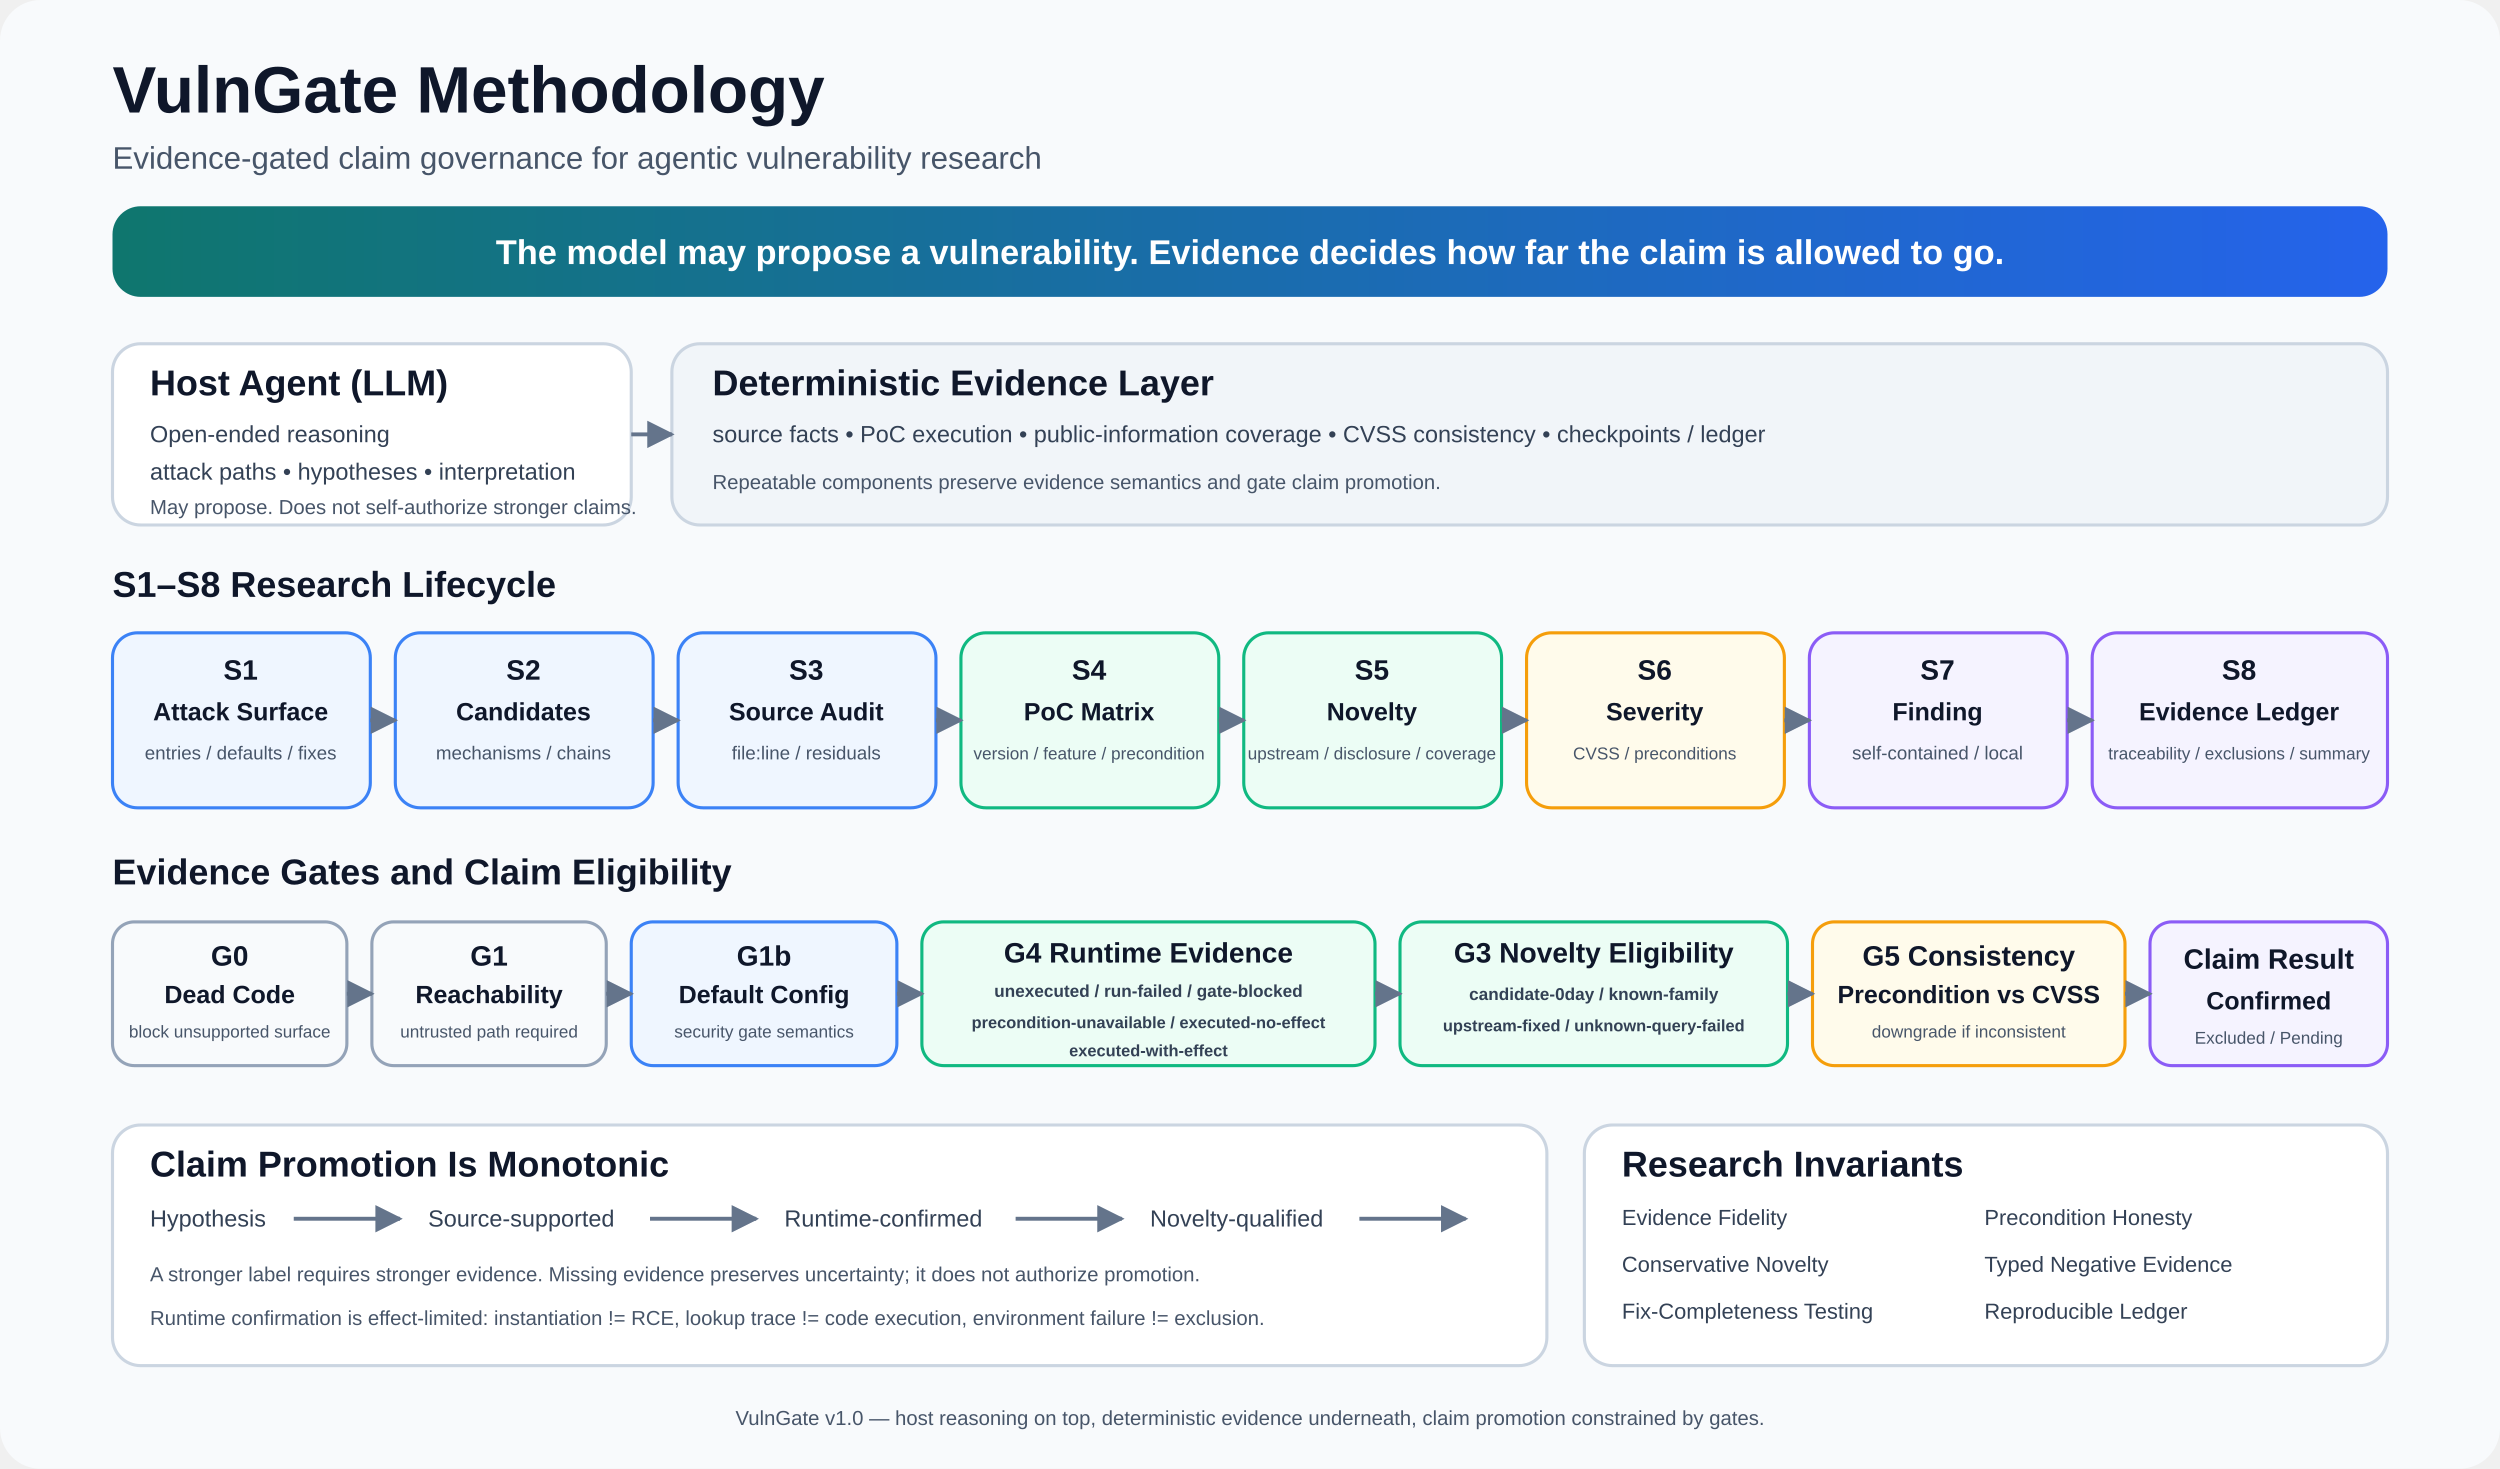
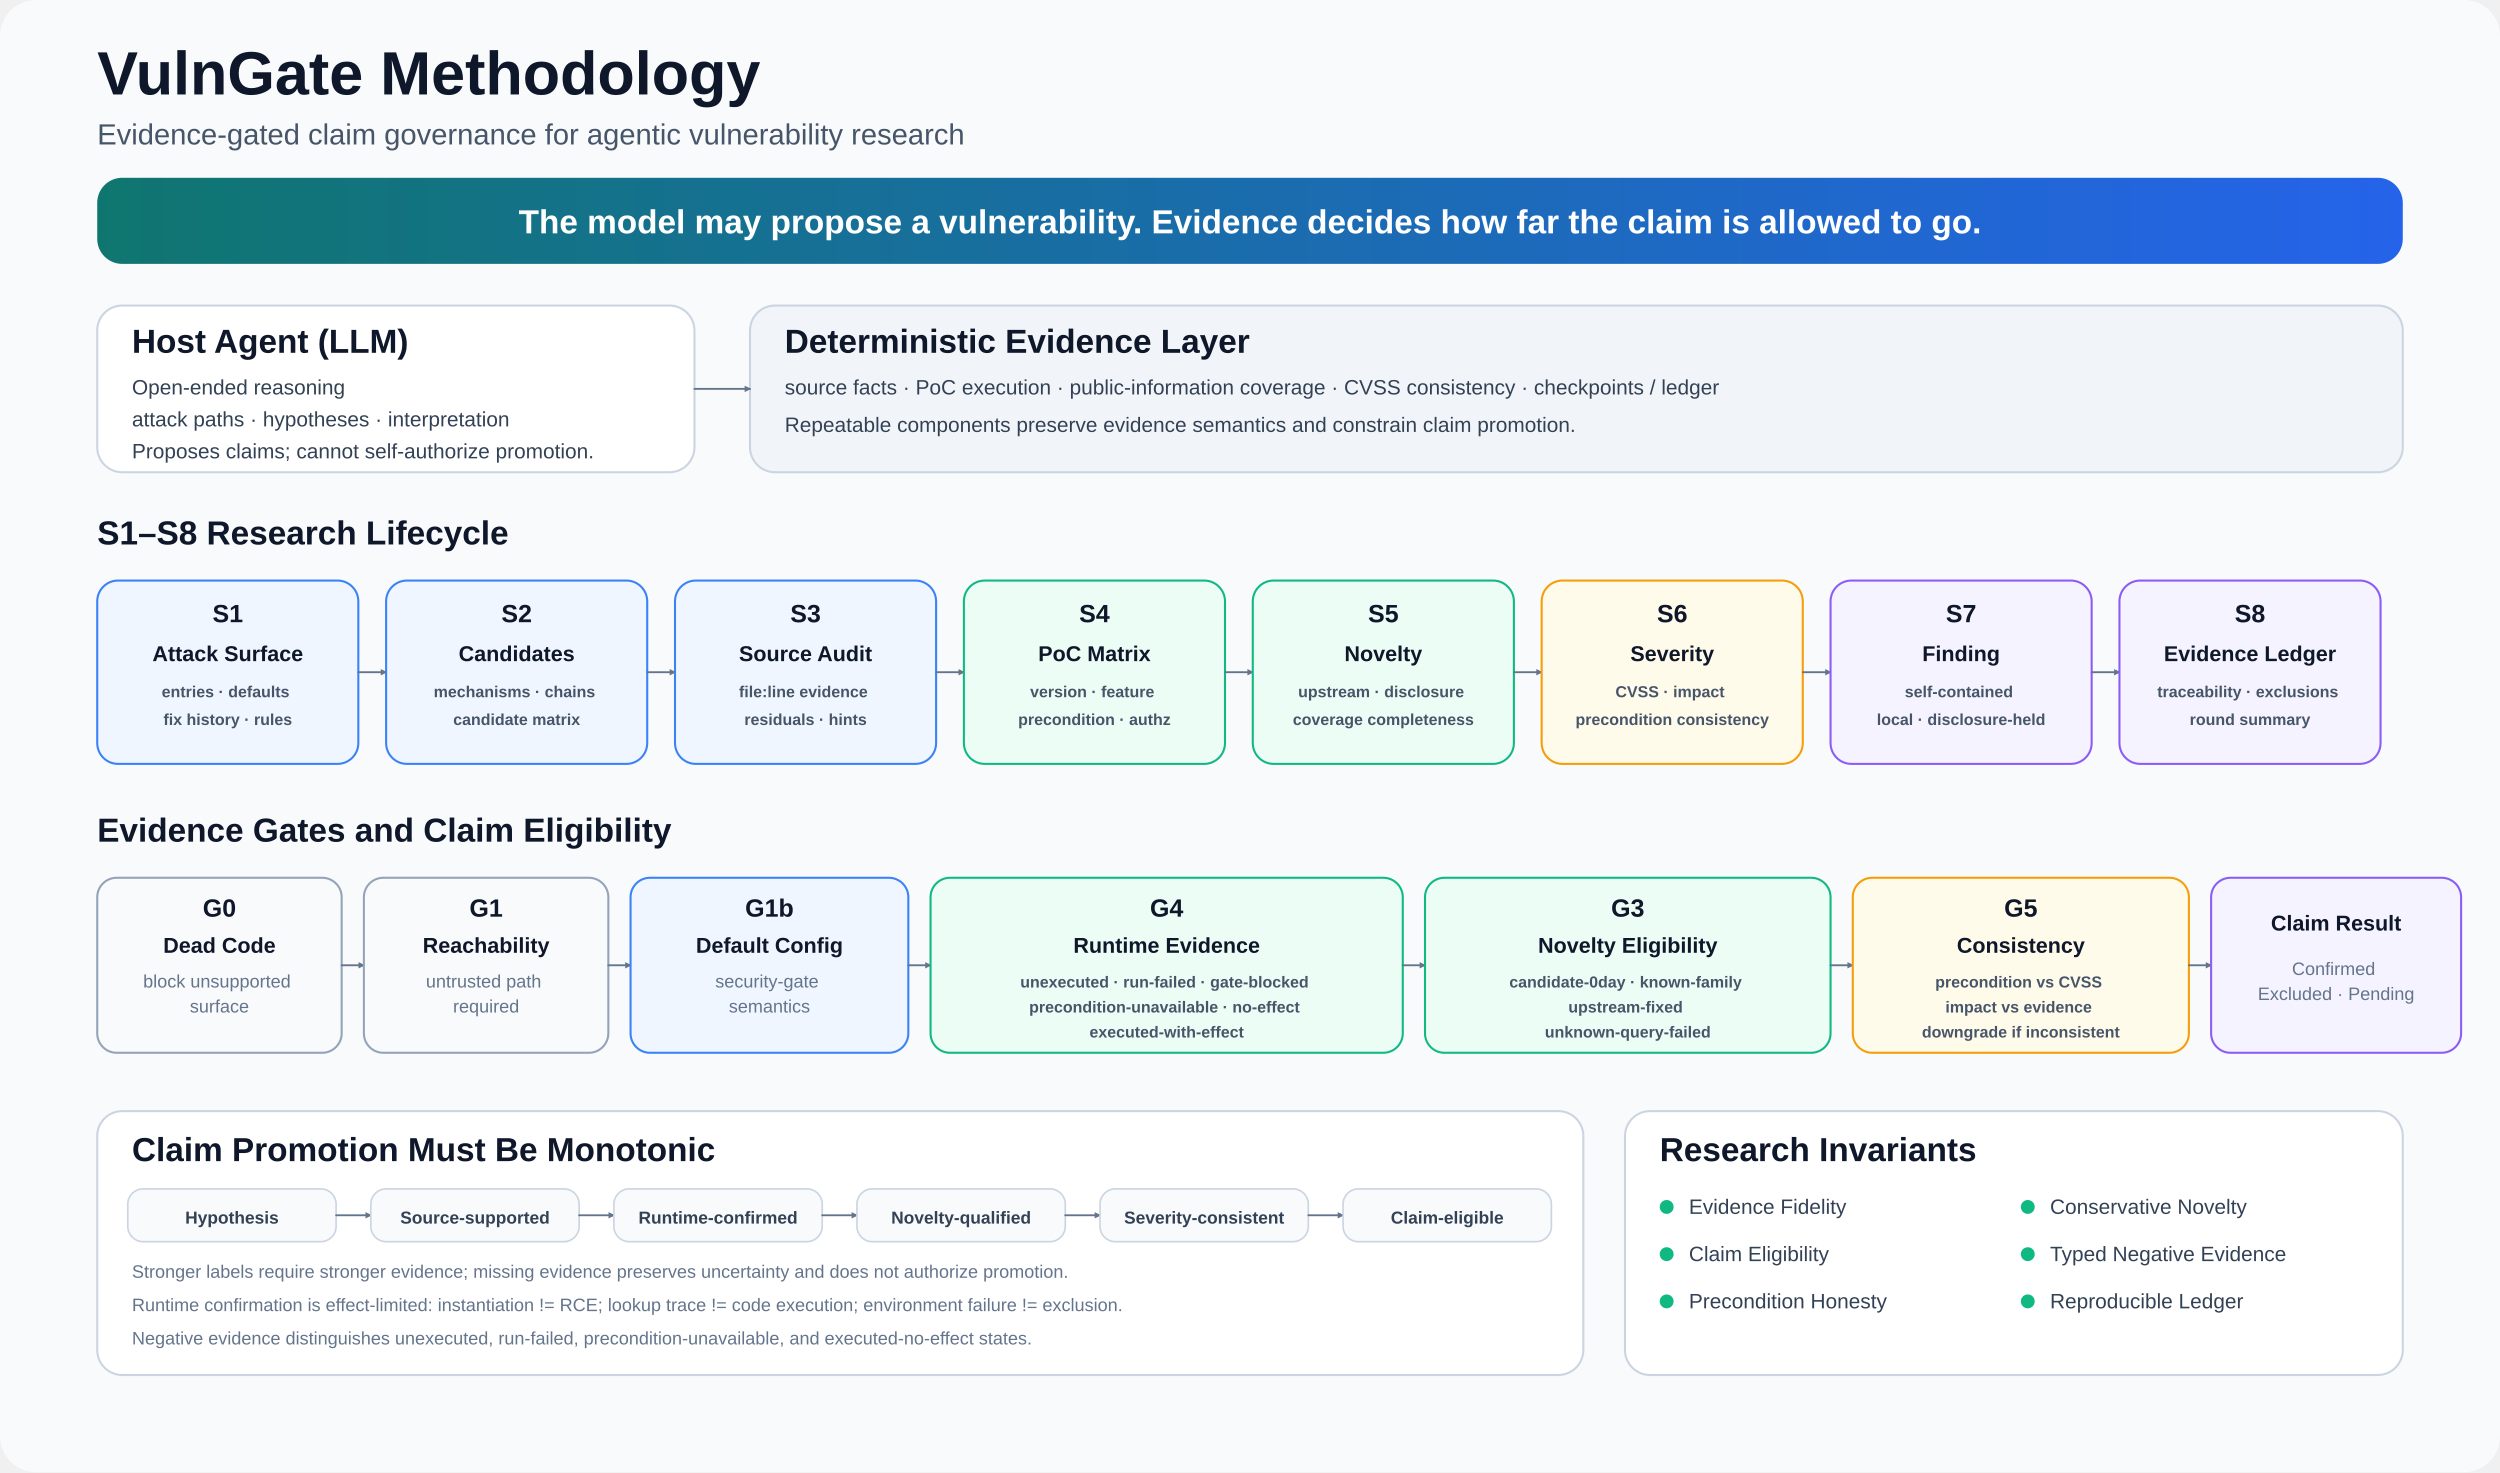
- <svg xmlns="http://www.w3.org/2000/svg" width="1600" height="940" viewBox="0 0 1600 940">
+ <svg xmlns="http://www.w3.org/2000/svg" width="1800" height="1060" viewBox="0 0 1800 1060">
  <defs>
    <style>
-       .bg{fill:#f8fafc}.panel{fill:#ffffff;stroke:#cbd5e1;stroke-width:2}.panel2{fill:#f1f5f9;stroke:#cbd5e1;stroke-width:2}
-       .title{font:700 42px -apple-system,BlinkMacSystemFont,'Segoe UI',Arial,sans-serif;fill:#0f172a}
-       .sub{font:500 20px -apple-system,BlinkMacSystemFont,'Segoe UI',Arial,sans-serif;fill:#475569}
-       .h2{font:700 23px -apple-system,BlinkMacSystemFont,'Segoe UI',Arial,sans-serif;fill:#0f172a}
-       .h3{font:700 18px -apple-system,BlinkMacSystemFont,'Segoe UI',Arial,sans-serif;fill:#0f172a}
-       .body{font:500 15px -apple-system,BlinkMacSystemFont,'Segoe UI',Arial,sans-serif;fill:#334155}
-       .small{font:500 13px -apple-system,BlinkMacSystemFont,'Segoe UI',Arial,sans-serif;fill:#475569}
-       .mono{font:600 13px ui-monospace,SFMono-Regular,Menlo,Consolas,monospace;fill:#334155}
-       .green{fill:#ecfdf5;stroke:#10b981}.blue{fill:#eff6ff;stroke:#3b82f6}.amber{fill:#fffbeb;stroke:#f59e0b}.violet{fill:#f5f3ff;stroke:#8b5cf6}.red{fill:#fef2f2;stroke:#ef4444}.slate{fill:#f8fafc;stroke:#94a3b8}
-       .stage{stroke-width:2}.gate{stroke-width:2}.arrow{stroke:#64748b;stroke-width:2.5;fill:none;marker-end:url(#arrow)}
-       .dash{stroke:#94a3b8;stroke-width:2;stroke-dasharray:8 6;fill:none;marker-end:url(#arrow)}
-       .claim{font:700 16px -apple-system,BlinkMacSystemFont,'Segoe UI',Arial,sans-serif;fill:#0f172a}
-     </style>
-     <marker id="arrow" viewBox="0 0 10 10" refX="9" refY="5" markerWidth="7" markerHeight="7" orient="auto-start-reverse">
+ .bg{fill:#f8fafc}
+ .title{font:700 44px -apple-system,BlinkMacSystemFont,'Segoe UI',Arial,sans-serif;fill:#0f172a}
+ .sub{font:500 21px -apple-system,BlinkMacSystemFont,'Segoe UI',Arial,sans-serif;fill:#475569}
+ .h2{font:700 24px -apple-system,BlinkMacSystemFont,'Segoe UI',Arial,sans-serif;fill:#0f172a}
+ .h3{font:700 18px -apple-system,BlinkMacSystemFont,'Segoe UI',Arial,sans-serif;fill:#0f172a}
+ .body{font:500 15px -apple-system,BlinkMacSystemFont,'Segoe UI',Arial,sans-serif;fill:#334155}
+ .small{font:500 13px -apple-system,BlinkMacSystemFont,'Segoe UI',Arial,sans-serif;fill:#64748b}
+ .tiny{font:600 11.5px -apple-system,BlinkMacSystemFont,'Segoe UI',Arial,sans-serif;fill:#475569}
+ .claim{font:700 15.5px -apple-system,BlinkMacSystemFont,'Segoe UI',Arial,sans-serif;fill:#0f172a}
+ .pill{font:600 12.5px -apple-system,BlinkMacSystemFont,'Segoe UI',Arial,sans-serif;fill:#334155}
+ .arrow{stroke:#64748b;stroke-width:1.35;fill:none;marker-end:url(#arrowhead);stroke-linecap:round}
+ </style>
+     <marker id="arrowhead" viewBox="0 0 10 10" refX="8.4" refY="5" markerWidth="3.4" markerHeight="3.4" orient="auto">
      <path d="M0 0 L10 5 L0 10 z" fill="#64748b" />
    </marker>
    <linearGradient id="brand" x1="0" x2="1">
      <stop offset="0" stop-color="#0f766e" />
      <stop offset="1" stop-color="#2563eb" />
    </linearGradient>
  </defs>
-   <rect class="bg" width="1600" height="940" rx="26" />
-   <text x="72" y="72" class="title">VulnGate Methodology</text>
-   <text x="72" y="108" class="sub">Evidence-gated claim governance for agentic vulnerability research</text>
-   <rect x="72" y="132" width="1456" height="58" rx="18" fill="url(#brand)" />
-   <text x="800" y="169" text-anchor="middle" font-family="-apple-system,BlinkMacSystemFont,'Segoe UI',Arial,sans-serif" font-size="22" font-weight="700" fill="#ffffff">The model may propose a vulnerability. Evidence decides how far the claim is allowed to go.</text>
-   <rect x="72" y="220" width="332" height="116" rx="18" class="panel" />
-   <text x="96" y="253" class="h2">Host Agent (LLM)</text>
-   <text x="96" y="283" class="body">Open-ended reasoning</text>
-   <text x="96" y="307" class="body">attack paths • hypotheses • interpretation</text>
-   <text x="96" y="329" class="small">May propose. Does not self-authorize stronger claims.</text>
-   <rect x="430" y="220" width="1098" height="116" rx="18" class="panel2" />
-   <text x="456" y="253" class="h2">Deterministic Evidence Layer</text>
-   <text x="456" y="283" class="body">source facts • PoC execution • public-information coverage • CVSS consistency • checkpoints / ledger</text>
-   <text x="456" y="313" class="small">Repeatable components preserve evidence semantics and gate claim promotion.</text>
-   <path d="M404 278 L430 278" class="arrow" />
-   <text x="72" y="382" class="h2">S1–S8 Research Lifecycle</text>
-   <g>
-     <rect x="72" y="405" width="165" height="112" rx="16" class="stage blue" />
-     <text x="154" y="435" text-anchor="middle" class="h3">S1</text>
-     <text x="154" y="461" text-anchor="middle" class="claim">Attack Surface</text>
-     <text x="154" y="486" text-anchor="middle" font-family="Arial,sans-serif" font-size="12" font-weight="500" fill="#475569">entries / defaults / fixes</text>
-     <rect x="253" y="405" width="165" height="112" rx="16" class="stage blue" />
-     <text x="335" y="435" text-anchor="middle" class="h3">S2</text>
-     <text x="335" y="461" text-anchor="middle" class="claim">Candidates</text>
-     <text x="335" y="486" text-anchor="middle" font-family="Arial,sans-serif" font-size="12" font-weight="500" fill="#475569">mechanisms / chains</text>
-     <rect x="434" y="405" width="165" height="112" rx="16" class="stage blue" />
-     <text x="516" y="435" text-anchor="middle" class="h3">S3</text>
-     <text x="516" y="461" text-anchor="middle" class="claim">Source Audit</text>
-     <text x="516" y="486" text-anchor="middle" font-family="Arial,sans-serif" font-size="12" font-weight="500" fill="#475569">file:line / residuals</text>
-     <rect x="615" y="405" width="165" height="112" rx="16" class="stage green" />
-     <text x="697" y="435" text-anchor="middle" class="h3">S4</text>
-     <text x="697" y="461" text-anchor="middle" class="claim">PoC Matrix</text>
-     <text x="697" y="486" text-anchor="middle" font-family="Arial,sans-serif" font-size="11" font-weight="500" fill="#475569">version / feature / precondition</text>
-     <rect x="796" y="405" width="165" height="112" rx="16" class="stage green" />
-     <text x="878" y="435" text-anchor="middle" class="h3">S5</text>
-     <text x="878" y="461" text-anchor="middle" class="claim">Novelty</text>
-     <text x="878" y="486" text-anchor="middle" font-family="Arial,sans-serif" font-size="11" font-weight="500" fill="#475569">upstream / disclosure / coverage</text>
-     <rect x="977" y="405" width="165" height="112" rx="16" class="stage amber" />
-     <text x="1059" y="435" text-anchor="middle" class="h3">S6</text>
-     <text x="1059" y="461" text-anchor="middle" class="claim">Severity</text>
-     <text x="1059" y="486" text-anchor="middle" font-family="Arial,sans-serif" font-size="11" font-weight="500" fill="#475569">CVSS / preconditions</text>
-     <rect x="1158" y="405" width="165" height="112" rx="16" class="stage violet" />
-     <text x="1240" y="435" text-anchor="middle" class="h3">S7</text>
-     <text x="1240" y="461" text-anchor="middle" class="claim">Finding</text>
-     <text x="1240" y="486" text-anchor="middle" font-family="Arial,sans-serif" font-size="12" font-weight="500" fill="#475569">self-contained / local</text>
-     <rect x="1339" y="405" width="189" height="112" rx="16" class="stage violet" />
-     <text x="1433" y="435" text-anchor="middle" class="h3">S8</text>
-     <text x="1433" y="461" text-anchor="middle" class="claim">Evidence Ledger</text>
-     <text x="1433" y="486" text-anchor="middle" font-family="Arial,sans-serif" font-size="11" font-weight="500" fill="#475569">traceability / exclusions / summary</text>
-     <path d="M237 461 L253 461" class="arrow" />
-     <path d="M418 461 L434 461" class="arrow" />
-     <path d="M599 461 L615 461" class="arrow" />
-     <path d="M780 461 L796 461" class="arrow" />
-     <path d="M961 461 L977 461" class="arrow" />
-     <path d="M1142 461 L1158 461" class="arrow" />
-     <path d="M1323 461 L1339 461" class="arrow" />
-   </g>
-   <text x="72" y="566" class="h2">Evidence Gates and Claim Eligibility</text>
-   <g>
-     <rect x="72" y="590" width="150" height="92" rx="14" class="gate slate" />
-     <text x="147" y="618" text-anchor="middle" class="h3">G0</text>
-     <text x="147" y="642" text-anchor="middle" class="claim">Dead Code</text>
-     <text x="147" y="664" text-anchor="middle" font-family="Arial,sans-serif" font-size="11" font-weight="500" fill="#475569">block unsupported surface</text>
-     <rect x="238" y="590" width="150" height="92" rx="14" class="gate slate" />
-     <text x="313" y="618" text-anchor="middle" class="h3">G1</text>
-     <text x="313" y="642" text-anchor="middle" class="claim">Reachability</text>
-     <text x="313" y="664" text-anchor="middle" font-family="Arial,sans-serif" font-size="11" font-weight="500" fill="#475569">untrusted path required</text>
-     <rect x="404" y="590" width="170" height="92" rx="14" class="gate blue" />
-     <text x="489" y="618" text-anchor="middle" class="h3">G1b</text>
-     <text x="489" y="642" text-anchor="middle" class="claim">Default Config</text>
-     <text x="489" y="664" text-anchor="middle" font-family="Arial,sans-serif" font-size="11" font-weight="500" fill="#475569">security gate semantics</text>
-     <rect x="590" y="590" width="290" height="92" rx="14" class="gate green" />
-     <text x="735" y="616" text-anchor="middle" class="h3">G4 Runtime Evidence</text>
-     <text x="735" y="638" text-anchor="middle" font-family="Arial,sans-serif" font-size="11" font-weight="600" fill="#334155">unexecuted / run-failed / gate-blocked</text>
-     <text x="735" y="658" text-anchor="middle" font-family="Arial,sans-serif" font-size="10.5" font-weight="600" fill="#334155">precondition-unavailable / executed-no-effect</text>
-     <text x="735" y="676" text-anchor="middle" font-family="Arial,sans-serif" font-size="10.5" font-weight="600" fill="#334155">executed-with-effect</text>
-     <rect x="896" y="590" width="248" height="92" rx="14" class="gate green" />
-     <text x="1020" y="616" text-anchor="middle" class="h3">G3 Novelty Eligibility</text>
-     <text x="1020" y="640" text-anchor="middle" font-family="Arial,sans-serif" font-size="11" font-weight="600" fill="#334155">candidate-0day / known-family</text>
-     <text x="1020" y="660" text-anchor="middle" font-family="Arial,sans-serif" font-size="10.5" font-weight="600" fill="#334155">upstream-fixed / unknown-query-failed</text>
-     <rect x="1160" y="590" width="200" height="92" rx="14" class="gate amber" />
-     <text x="1260" y="618" text-anchor="middle" class="h3">G5 Consistency</text>
-     <text x="1260" y="642" text-anchor="middle" class="claim">Precondition vs CVSS</text>
-     <text x="1260" y="664" text-anchor="middle" font-family="Arial,sans-serif" font-size="11" font-weight="500" fill="#475569">downgrade if inconsistent</text>
-     <rect x="1376" y="590" width="152" height="92" rx="14" class="gate violet" />
-     <text x="1452" y="620" text-anchor="middle" class="h3">Claim Result</text>
-     <text x="1452" y="646" text-anchor="middle" class="claim">Confirmed</text>
-     <text x="1452" y="668" text-anchor="middle" font-family="Arial,sans-serif" font-size="11" font-weight="500" fill="#475569">Excluded / Pending</text>
-     <path d="M222 636 L238 636" class="arrow" />
-     <path d="M388 636 L404 636" class="arrow" />
-     <path d="M574 636 L590 636" class="arrow" />
-     <path d="M880 636 L896 636" class="arrow" />
-     <path d="M1144 636 L1160 636" class="arrow" />
-     <path d="M1360 636 L1376 636" class="arrow" />
-   </g>
-   <rect x="72" y="720" width="918" height="154" rx="18" class="panel" />
-   <text x="96" y="753" class="h2">Claim Promotion Is Monotonic</text>
-   <text x="96" y="785" class="body">Hypothesis</text>
-   <path d="M188 780 L256 780" class="arrow" />
-   <text x="274" y="785" class="body">Source-supported</text>
-   <path d="M416 780 L484 780" class="arrow" />
-   <text x="502" y="785" class="body">Runtime-confirmed</text>
-   <path d="M650 780 L718 780" class="arrow" />
-   <text x="736" y="785" class="body">Novelty-qualified</text>
-   <path d="M870 780 L938 780" class="arrow" />
-   <text x="96" y="820" class="small">A stronger label requires stronger evidence. Missing evidence preserves uncertainty; it does not authorize promotion.</text>
-   <text x="96" y="848" class="small">Runtime confirmation is effect-limited: instantiation != RCE, lookup trace != code execution, environment failure != exclusion.</text>
-   <rect x="1014" y="720" width="514" height="154" rx="18" class="panel" />
-   <text x="1038" y="753" class="h2">Research Invariants</text>
-   <text x="1038" y="784" font-family="Arial,sans-serif" font-size="14" font-weight="500" fill="#334155">Evidence Fidelity</text>
-   <text x="1270" y="784" font-family="Arial,sans-serif" font-size="14" font-weight="500" fill="#334155">Precondition Honesty</text>
-   <text x="1038" y="814" font-family="Arial,sans-serif" font-size="14" font-weight="500" fill="#334155">Conservative Novelty</text>
-   <text x="1270" y="814" font-family="Arial,sans-serif" font-size="14" font-weight="500" fill="#334155">Typed Negative Evidence</text>
-   <text x="1038" y="844" font-family="Arial,sans-serif" font-size="14" font-weight="500" fill="#334155">Fix-Completeness Testing</text>
-   <text x="1270" y="844" font-family="Arial,sans-serif" font-size="14" font-weight="500" fill="#334155">Reproducible Ledger</text>
-   <text x="800" y="912" text-anchor="middle" class="small">VulnGate v1.0 — host reasoning on top, deterministic evidence underneath, claim promotion constrained by gates.</text>
+   <rect width="1800" height="1060" rx="26" class="bg" />
+   <text x="70" y="68" class="title" text-anchor="start">VulnGate Methodology</text>
+   <text x="70" y="104" class="sub" text-anchor="start">Evidence-gated claim governance for agentic vulnerability research</text>
+   <rect x="70" y="128" width="1660" height="62" rx="18" fill="url(#brand)" />
+   <text x="900" y="168" class="h2" text-anchor="middle" fill="#fff" style="fill:#fff">The model may propose a vulnerability. Evidence decides how far the claim is allowed to go.</text>
+   <rect x="70" y="220" width="430" height="120" rx="18" fill="#ffffff" stroke="#cbd5e1" stroke-width="1.5" />
+   <text x="95" y="254" class="h2" text-anchor="start">Host Agent (LLM)</text>
+   <text x="95" y="284" class="body" text-anchor="start">
+     <tspan x="95" dy="0">Open-ended reasoning</tspan>
+     <tspan x="95" dy="23">attack paths · hypotheses · interpretation</tspan>
+     <tspan x="95" dy="23">Proposes claims; cannot self-authorize promotion.</tspan>
+   </text>
+   <rect x="540" y="220" width="1190" height="120" rx="18" fill="#f1f5f9" stroke="#cbd5e1" stroke-width="1.5" />
+   <text x="565" y="254" class="h2" text-anchor="start">Deterministic Evidence Layer</text>
+   <text x="565" y="284" class="body" text-anchor="start">
+     <tspan x="565" dy="0">source facts · PoC execution · public-information coverage · CVSS consistency · checkpoints / ledger</tspan>
+     <tspan x="565" dy="27">Repeatable components preserve evidence semantics and constrain claim promotion.</tspan>
+   </text>
+   <path d="M500 280 L540 280" class="arrow" />
+   <text x="70" y="392" class="h2" text-anchor="start">S1–S8 Research Lifecycle</text>
+   <rect x="70" y="418" width="188" height="132" rx="15" fill="#eff6ff" stroke="#3b82f6" stroke-width="1.5" />
+   <text x="164.0" y="448" class="h3" text-anchor="middle">S1</text>
+   <text x="164.0" y="476" class="claim" text-anchor="middle">Attack Surface</text>
+   <text x="164.0" y="502" class="tiny" text-anchor="middle">
+     <tspan x="164.0" dy="0">entries · defaults</tspan>
+     <tspan x="164.0" dy="20">fix history · rules</tspan>
+   </text>
+   <path d="M258 484 L278 484" class="arrow" />
+   <rect x="278" y="418" width="188" height="132" rx="15" fill="#eff6ff" stroke="#3b82f6" stroke-width="1.5" />
+   <text x="372.0" y="448" class="h3" text-anchor="middle">S2</text>
+   <text x="372.0" y="476" class="claim" text-anchor="middle">Candidates</text>
+   <text x="372.0" y="502" class="tiny" text-anchor="middle">
+     <tspan x="372.0" dy="0">mechanisms · chains</tspan>
+     <tspan x="372.0" dy="20">candidate matrix</tspan>
+   </text>
+   <path d="M466 484 L486 484" class="arrow" />
+   <rect x="486" y="418" width="188" height="132" rx="15" fill="#eff6ff" stroke="#3b82f6" stroke-width="1.5" />
+   <text x="580.0" y="448" class="h3" text-anchor="middle">S3</text>
+   <text x="580.0" y="476" class="claim" text-anchor="middle">Source Audit</text>
+   <text x="580.0" y="502" class="tiny" text-anchor="middle">
+     <tspan x="580.0" dy="0">file:line evidence</tspan>
+     <tspan x="580.0" dy="20">residuals · hints</tspan>
+   </text>
+   <path d="M674 484 L694 484" class="arrow" />
+   <rect x="694" y="418" width="188" height="132" rx="15" fill="#ecfdf5" stroke="#10b981" stroke-width="1.5" />
+   <text x="788.0" y="448" class="h3" text-anchor="middle">S4</text>
+   <text x="788.0" y="476" class="claim" text-anchor="middle">PoC Matrix</text>
+   <text x="788.0" y="502" class="tiny" text-anchor="middle">
+     <tspan x="788.0" dy="0">version · feature</tspan>
+     <tspan x="788.0" dy="20">precondition · authz</tspan>
+   </text>
+   <path d="M882 484 L902 484" class="arrow" />
+   <rect x="902" y="418" width="188" height="132" rx="15" fill="#ecfdf5" stroke="#10b981" stroke-width="1.5" />
+   <text x="996.0" y="448" class="h3" text-anchor="middle">S5</text>
+   <text x="996.0" y="476" class="claim" text-anchor="middle">Novelty</text>
+   <text x="996.0" y="502" class="tiny" text-anchor="middle">
+     <tspan x="996.0" dy="0">upstream · disclosure</tspan>
+     <tspan x="996.0" dy="20">coverage completeness</tspan>
+   </text>
+   <path d="M1090 484 L1110 484" class="arrow" />
+   <rect x="1110" y="418" width="188" height="132" rx="15" fill="#fffbeb" stroke="#f59e0b" stroke-width="1.5" />
+   <text x="1204.0" y="448" class="h3" text-anchor="middle">S6</text>
+   <text x="1204.0" y="476" class="claim" text-anchor="middle">Severity</text>
+   <text x="1204.0" y="502" class="tiny" text-anchor="middle">
+     <tspan x="1204.0" dy="0">CVSS · impact</tspan>
+     <tspan x="1204.0" dy="20">precondition consistency</tspan>
+   </text>
+   <path d="M1298 484 L1318 484" class="arrow" />
+   <rect x="1318" y="418" width="188" height="132" rx="15" fill="#f5f3ff" stroke="#8b5cf6" stroke-width="1.5" />
+   <text x="1412.0" y="448" class="h3" text-anchor="middle">S7</text>
+   <text x="1412.0" y="476" class="claim" text-anchor="middle">Finding</text>
+   <text x="1412.0" y="502" class="tiny" text-anchor="middle">
+     <tspan x="1412.0" dy="0">self-contained</tspan>
+     <tspan x="1412.0" dy="20">local · disclosure-held</tspan>
+   </text>
+   <path d="M1506 484 L1526 484" class="arrow" />
+   <rect x="1526" y="418" width="188" height="132" rx="15" fill="#f5f3ff" stroke="#8b5cf6" stroke-width="1.5" />
+   <text x="1620.0" y="448" class="h3" text-anchor="middle">S8</text>
+   <text x="1620.0" y="476" class="claim" text-anchor="middle">Evidence Ledger</text>
+   <text x="1620.0" y="502" class="tiny" text-anchor="middle">
+     <tspan x="1620.0" dy="0">traceability · exclusions</tspan>
+     <tspan x="1620.0" dy="20">round summary</tspan>
+   </text>
+   <text x="70" y="606" class="h2" text-anchor="start">Evidence Gates and Claim Eligibility</text>
+   <rect x="70" y="632" width="176" height="126" rx="14" fill="#f8fafc" stroke="#94a3b8" stroke-width="1.5" />
+   <text x="158.0" y="660" class="h3" text-anchor="middle">G0</text>
+   <text x="158.0" y="686" class="claim" text-anchor="middle">Dead Code</text>
+   <text x="158.0" y="711" class="small" text-anchor="middle">
+     <tspan x="158.0" dy="0">block unsupported</tspan>
+     <tspan x="158.0" dy="18">surface</tspan>
+   </text>
+   <path d="M246 695 L262 695" class="arrow" />
+   <rect x="262" y="632" width="176" height="126" rx="14" fill="#f8fafc" stroke="#94a3b8" stroke-width="1.5" />
+   <text x="350.0" y="660" class="h3" text-anchor="middle">G1</text>
+   <text x="350.0" y="686" class="claim" text-anchor="middle">Reachability</text>
+   <text x="350.0" y="711" class="small" text-anchor="middle">
+     <tspan x="350.0" dy="0">untrusted path</tspan>
+     <tspan x="350.0" dy="18">required</tspan>
+   </text>
+   <path d="M438 695 L454 695" class="arrow" />
+   <rect x="454" y="632" width="200" height="126" rx="14" fill="#eff6ff" stroke="#3b82f6" stroke-width="1.5" />
+   <text x="554.0" y="660" class="h3" text-anchor="middle">G1b</text>
+   <text x="554.0" y="686" class="claim" text-anchor="middle">Default Config</text>
+   <text x="554.0" y="711" class="small" text-anchor="middle">
+     <tspan x="554.0" dy="0">security-gate</tspan>
+     <tspan x="554.0" dy="18">semantics</tspan>
+   </text>
+   <path d="M654 695 L670 695" class="arrow" />
+   <rect x="670" y="632" width="340" height="126" rx="14" fill="#ecfdf5" stroke="#10b981" stroke-width="1.5" />
+   <text x="840.0" y="660" class="h3" text-anchor="middle">G4</text>
+   <text x="840.0" y="686" class="claim" text-anchor="middle">Runtime Evidence</text>
+   <text x="840.0" y="711" class="tiny" text-anchor="middle">
+     <tspan x="840.0" dy="0">unexecuted · run-failed · gate-blocked</tspan>
+     <tspan x="840.0" dy="18">precondition-unavailable · no-effect</tspan>
+     <tspan x="840.0" dy="18">executed-with-effect</tspan>
+   </text>
+   <path d="M1010 695 L1026 695" class="arrow" />
+   <rect x="1026" y="632" width="292" height="126" rx="14" fill="#ecfdf5" stroke="#10b981" stroke-width="1.5" />
+   <text x="1172.0" y="660" class="h3" text-anchor="middle">G3</text>
+   <text x="1172.0" y="686" class="claim" text-anchor="middle">Novelty Eligibility</text>
+   <text x="1172.0" y="711" class="tiny" text-anchor="middle">
+     <tspan x="1172.0" dy="0">candidate-0day · known-family</tspan>
+     <tspan x="1172.0" dy="18">upstream-fixed</tspan>
+     <tspan x="1172.0" dy="18">unknown-query-failed</tspan>
+   </text>
+   <path d="M1318 695 L1334 695" class="arrow" />
+   <rect x="1334" y="632" width="242" height="126" rx="14" fill="#fffbeb" stroke="#f59e0b" stroke-width="1.5" />
+   <text x="1455.0" y="660" class="h3" text-anchor="middle">G5</text>
+   <text x="1455.0" y="686" class="claim" text-anchor="middle">Consistency</text>
+   <text x="1455.0" y="711" class="tiny" text-anchor="middle">
+     <tspan x="1455.0" dy="0">precondition vs CVSS</tspan>
+     <tspan x="1455.0" dy="18">impact vs evidence</tspan>
+     <tspan x="1455.0" dy="18">downgrade if inconsistent</tspan>
+   </text>
+   <path d="M1576 695 L1592 695" class="arrow" />
+   <rect x="1592" y="632" width="180" height="126" rx="14" fill="#f5f3ff" stroke="#8b5cf6" stroke-width="1.5" />
+   <text x="1682.0" y="670" class="claim" text-anchor="middle">Claim Result</text>
+   <text x="1682.0" y="702" class="small" text-anchor="middle">
+     <tspan x="1682.0" dy="0">Confirmed</tspan>
+     <tspan x="1682.0" dy="18">Excluded · Pending</tspan>
+   </text>
+   <rect x="70" y="800" width="1070" height="190" rx="18" fill="#ffffff" stroke="#cbd5e1" stroke-width="1.5" />
+   <text x="95" y="836" class="h2" text-anchor="start">Claim Promotion Must Be Monotonic</text>
+   <rect x="92" y="856" width="150" height="38" rx="11" fill="#f8fafc" stroke="#cbd5e1" stroke-width="1.2" />
+   <text x="167.0" y="881" class="pill" text-anchor="middle">Hypothesis</text>
+   <path d="M242 875 L267 875" class="arrow" />
+   <rect x="267" y="856" width="150" height="38" rx="11" fill="#f8fafc" stroke="#cbd5e1" stroke-width="1.2" />
+   <text x="342.0" y="881" class="pill" text-anchor="middle">Source-supported</text>
+   <path d="M417 875 L442 875" class="arrow" />
+   <rect x="442" y="856" width="150" height="38" rx="11" fill="#f8fafc" stroke="#cbd5e1" stroke-width="1.2" />
+   <text x="517.0" y="881" class="pill" text-anchor="middle">Runtime-confirmed</text>
+   <path d="M592 875 L617 875" class="arrow" />
+   <rect x="617" y="856" width="150" height="38" rx="11" fill="#f8fafc" stroke="#cbd5e1" stroke-width="1.2" />
+   <text x="692.0" y="881" class="pill" text-anchor="middle">Novelty-qualified</text>
+   <path d="M767 875 L792 875" class="arrow" />
+   <rect x="792" y="856" width="150" height="38" rx="11" fill="#f8fafc" stroke="#cbd5e1" stroke-width="1.2" />
+   <text x="867.0" y="881" class="pill" text-anchor="middle">Severity-consistent</text>
+   <path d="M942 875 L967 875" class="arrow" />
+   <rect x="967" y="856" width="150" height="38" rx="11" fill="#f8fafc" stroke="#cbd5e1" stroke-width="1.2" />
+   <text x="1042.0" y="881" class="pill" text-anchor="middle">Claim-eligible</text>
+   <text x="95" y="920" class="small" text-anchor="start">
+     <tspan x="95" dy="0">Stronger labels require stronger evidence; missing evidence preserves uncertainty and does not authorize promotion.</tspan>
+     <tspan x="95" dy="24">Runtime confirmation is effect-limited: instantiation != RCE; lookup trace != code execution; environment failure != exclusion.</tspan>
+     <tspan x="95" dy="24">Negative evidence distinguishes unexecuted, run-failed, precondition-unavailable, and executed-no-effect states.</tspan>
+   </text>
+   <rect x="1170" y="800" width="560" height="190" rx="18" fill="#ffffff" stroke="#cbd5e1" stroke-width="1.5" />
+   <text x="1195" y="836" class="h2" text-anchor="start">Research Invariants</text>
+   <circle cx="1200" cy="869" r="5" fill="#10b981" />
+   <text x="1216" y="874" class="body" text-anchor="start">Evidence Fidelity</text>
+   <circle cx="1200" cy="903" r="5" fill="#10b981" />
+   <text x="1216" y="908" class="body" text-anchor="start">Claim Eligibility</text>
+   <circle cx="1200" cy="937" r="5" fill="#10b981" />
+   <text x="1216" y="942" class="body" text-anchor="start">Precondition Honesty</text>
+   <circle cx="1460" cy="869" r="5" fill="#10b981" />
+   <text x="1476" y="874" class="body" text-anchor="start">Conservative Novelty</text>
+   <circle cx="1460" cy="903" r="5" fill="#10b981" />
+   <text x="1476" y="908" class="body" text-anchor="start">Typed Negative Evidence</text>
+   <circle cx="1460" cy="937" r="5" fill="#10b981" />
+   <text x="1476" y="942" class="body" text-anchor="start">Reproducible Ledger</text>
</svg>
